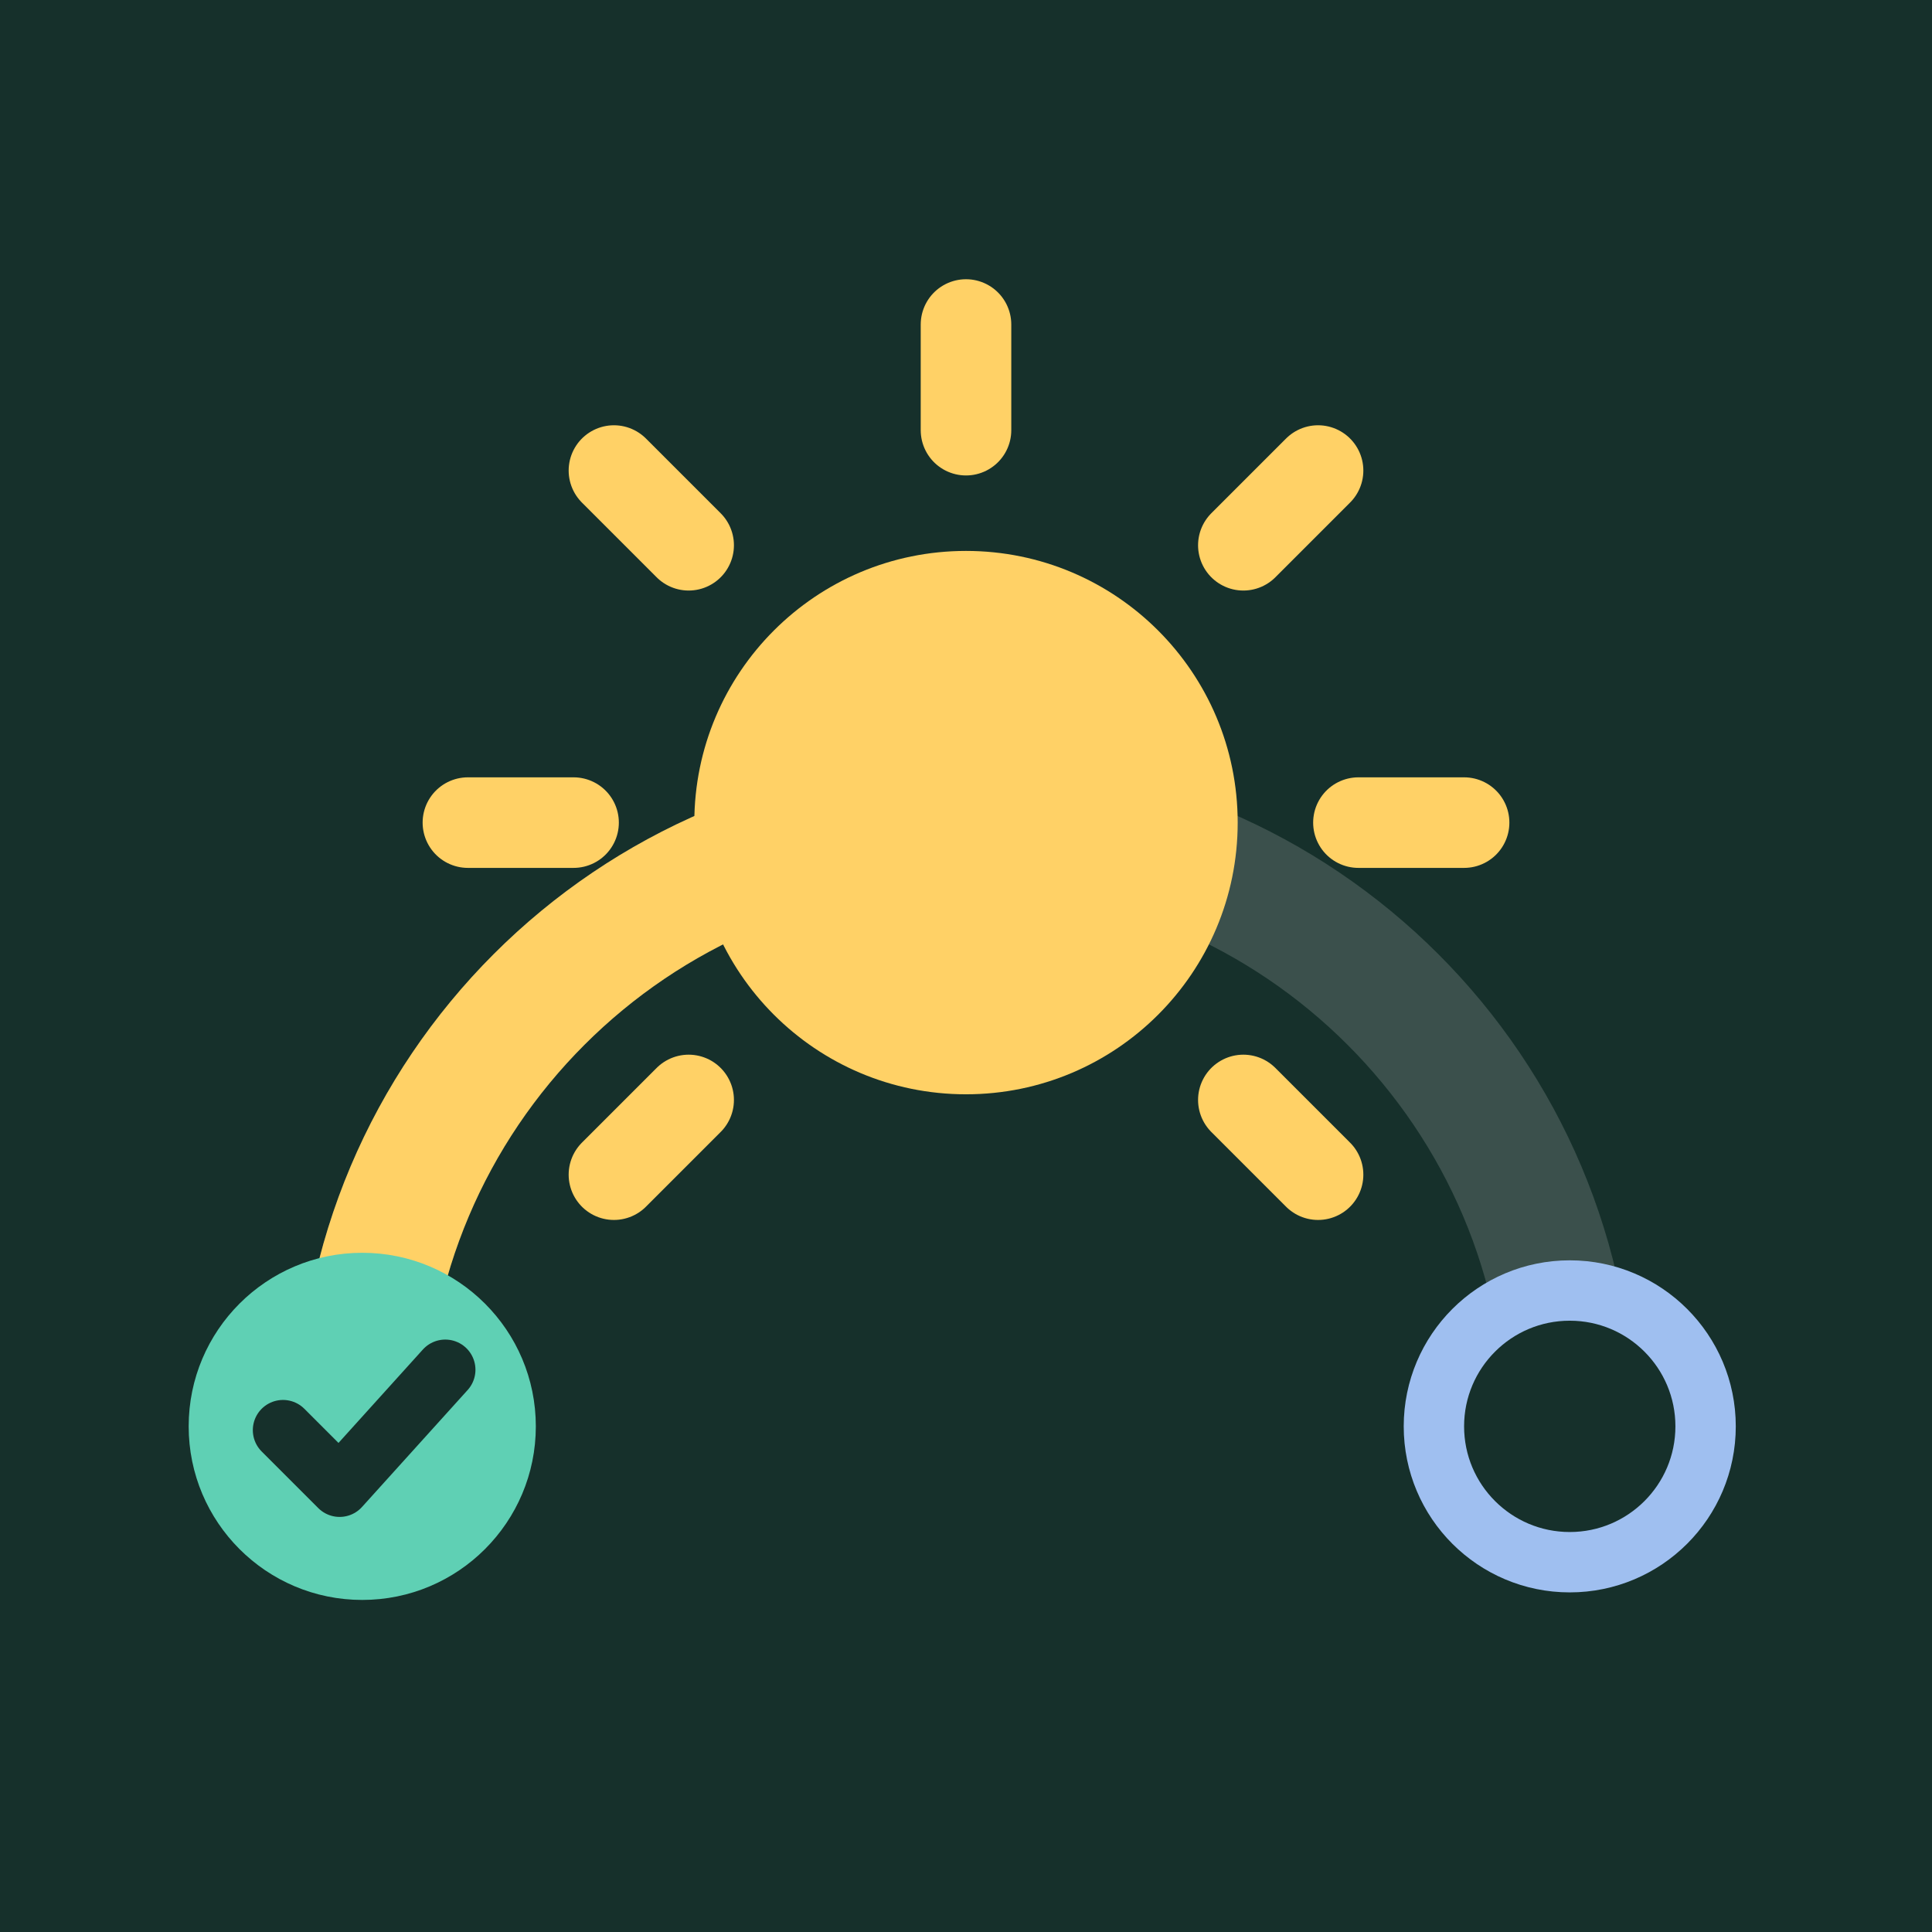
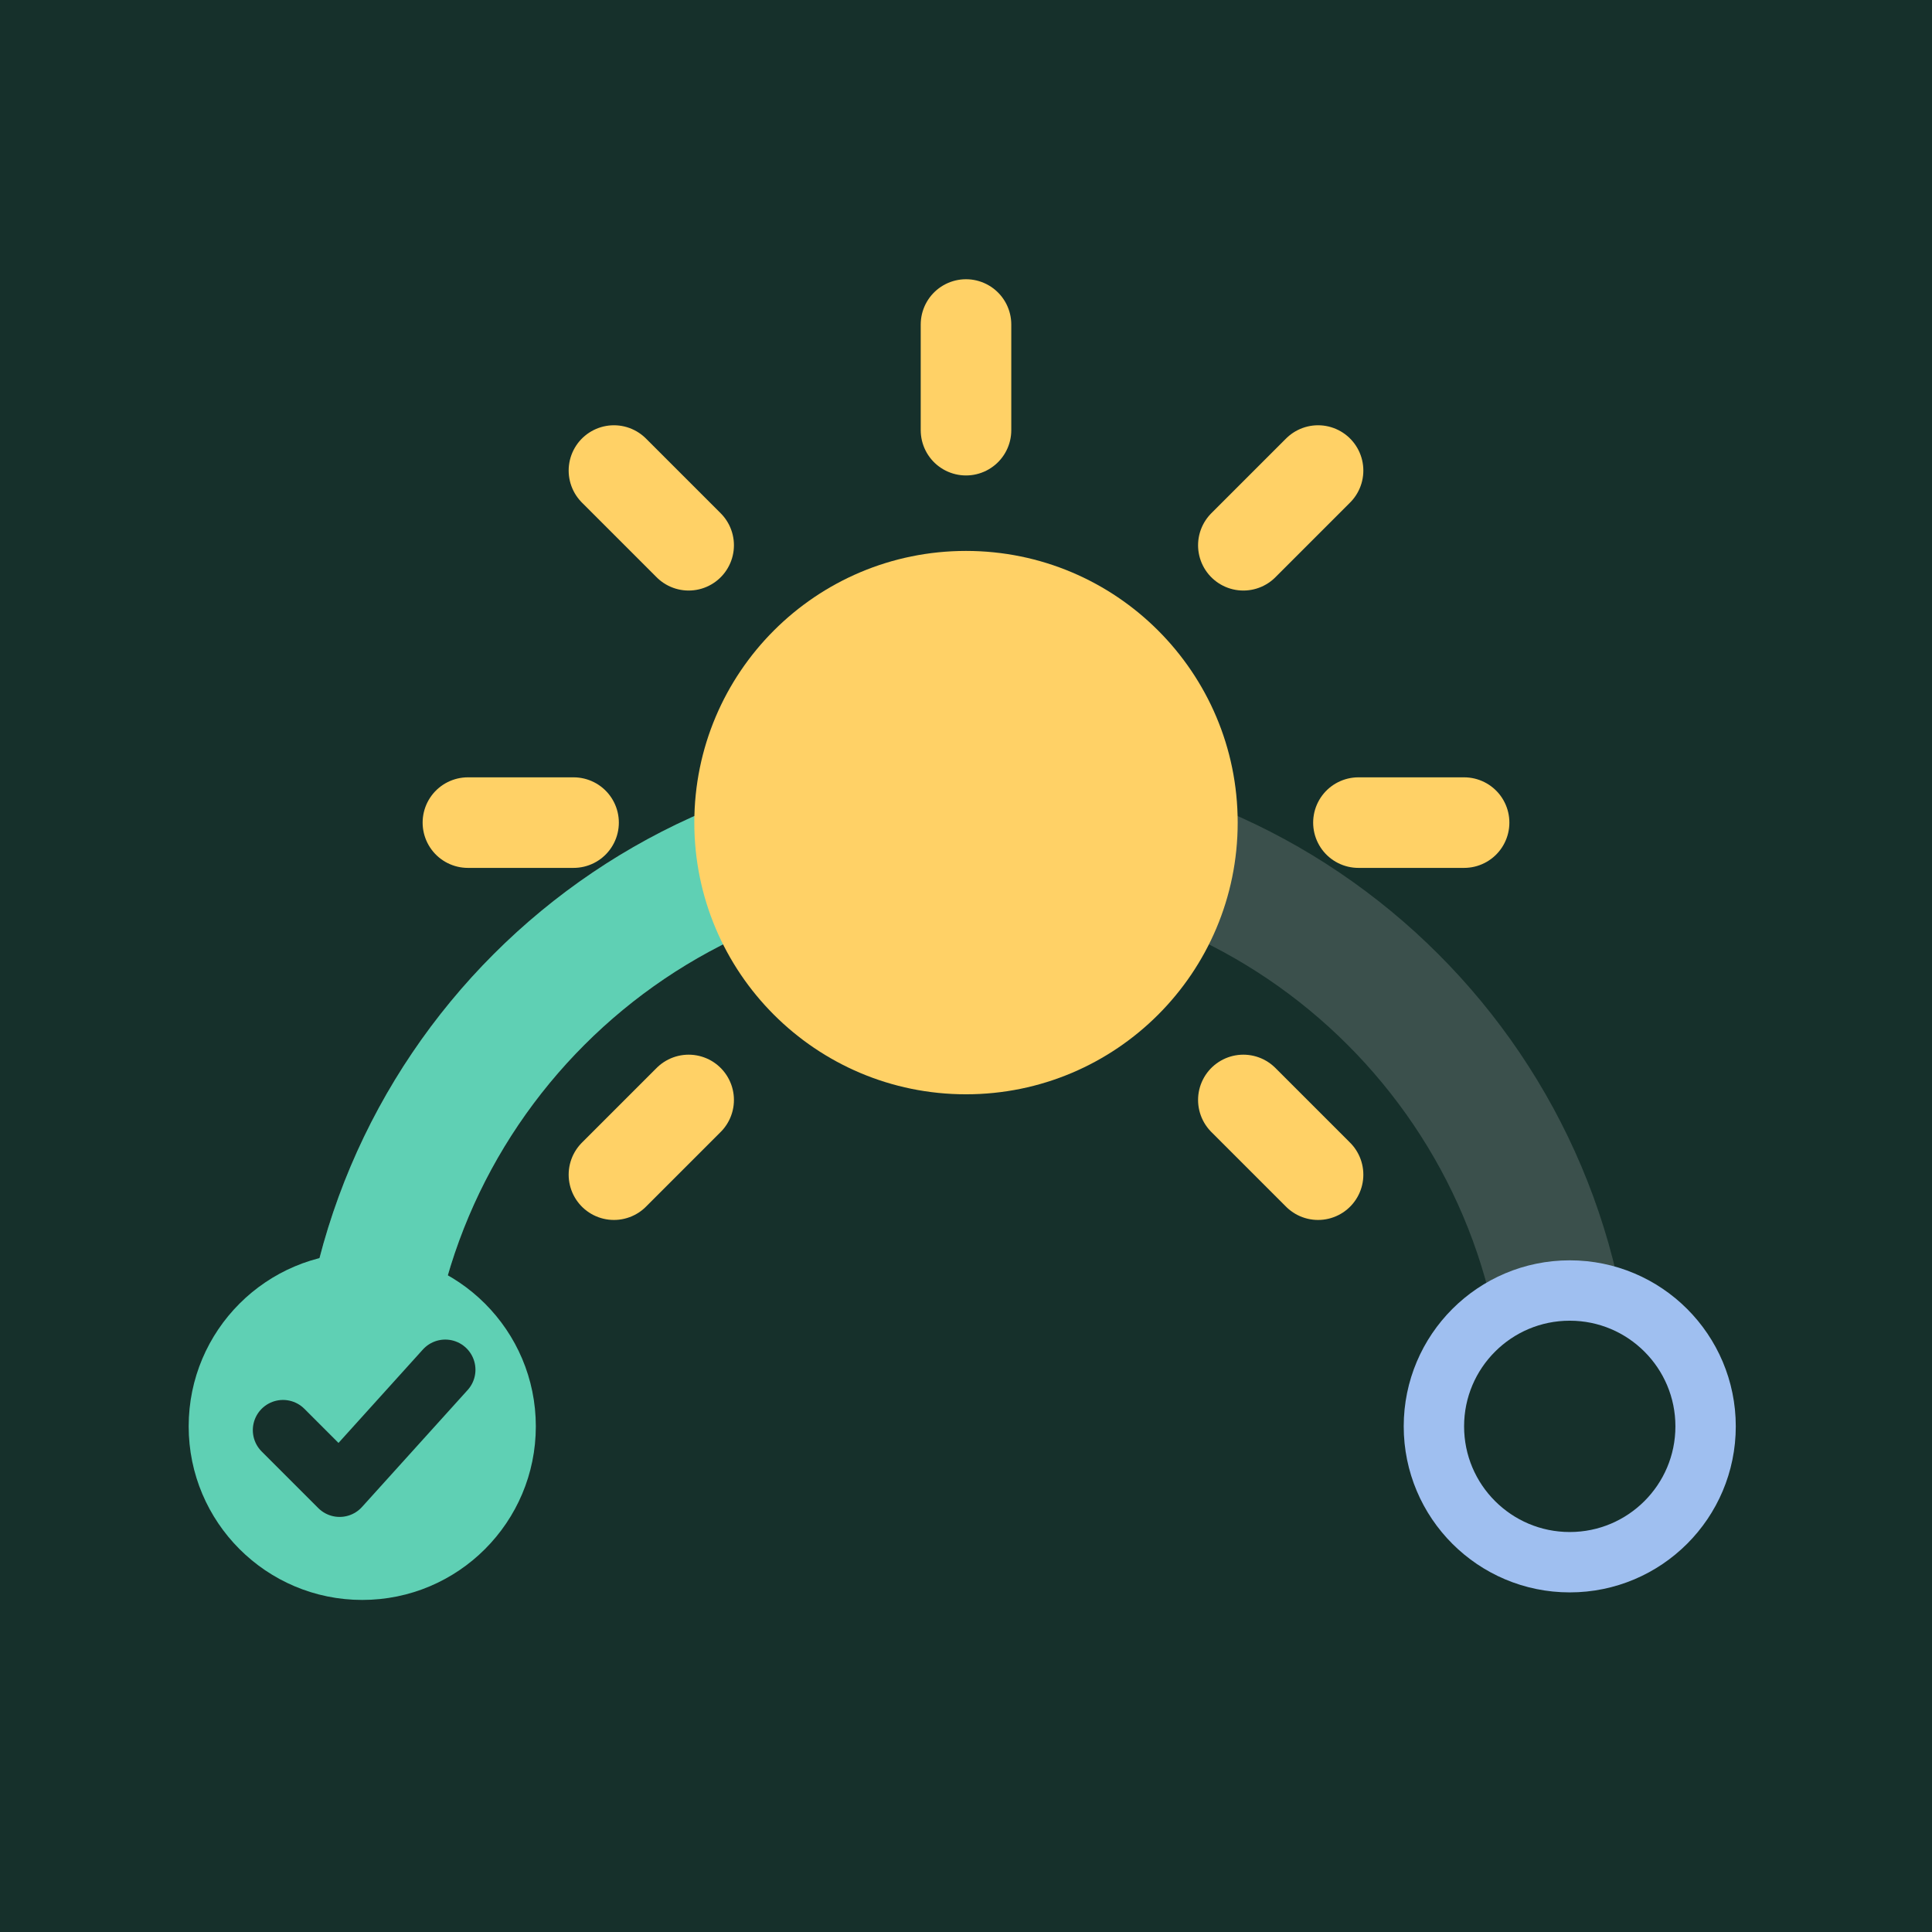
<svg xmlns="http://www.w3.org/2000/svg" viewBox="0 0 512 512">
  <rect width="512" height="512" fill="#16302b" />
  <g transform="translate(0 8)">
    <path d="M96 370 A160 160 0 0 1 416 370" fill="none" stroke="rgba(255,255,255,.16)" stroke-width="34" stroke-linecap="round" />
-     <path d="M96 370 A160 160 0 0 1 256 210" fill="none" stroke="#ffd166" stroke-width="34" stroke-linecap="round" />
+     <path d="M96 370 A160 160 0 0 1 256 210" fill="none" stroke="#5fd0b4" stroke-width="34" stroke-linecap="round" />
    <path d="M256 106V78M152 210H124M360 210H388M182.5 136.5L162.7 116.7M329.5 136.5L349.3 116.7M182.5 283.5L162.7 303.3M329.5 283.5L349.3 303.3" stroke="#ffd166" stroke-width="24" stroke-linecap="round" />
    <circle cx="256" cy="210" r="72" fill="#ffd166" />
    <circle cx="96" cy="370" r="46" fill="#5fd0b4" />
    <path d="M75 371l15 15 28-31" fill="none" stroke="#16302b" stroke-width="16" stroke-linecap="round" stroke-linejoin="round" />
    <circle cx="416" cy="370" r="36" fill="#16302b" stroke="#9fbff0" stroke-width="16" />
  </g>
</svg>
